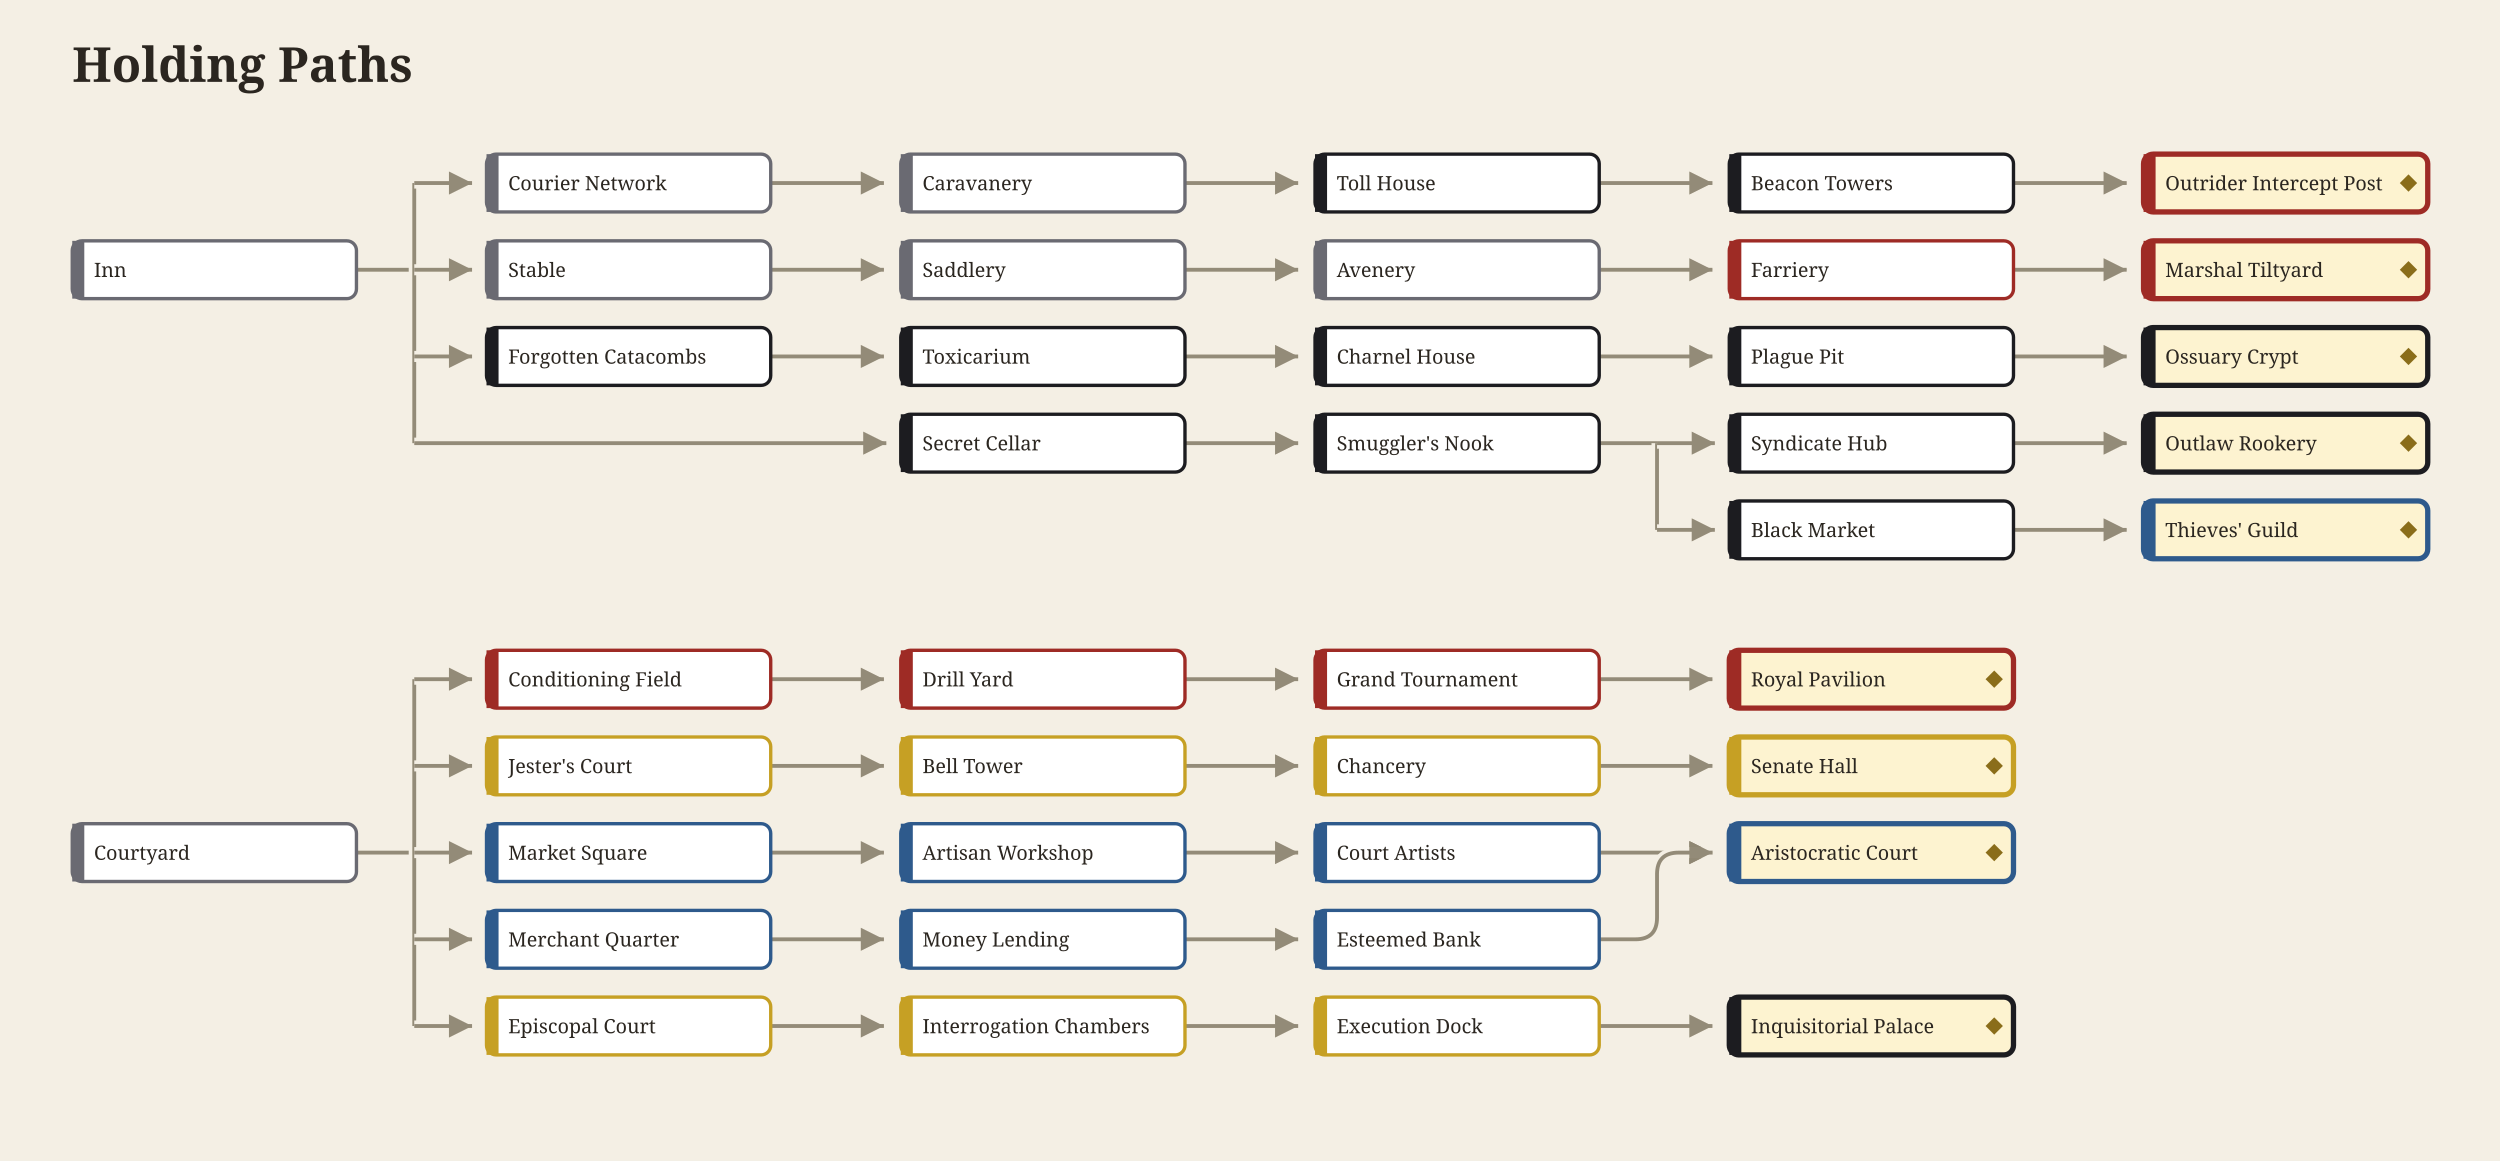
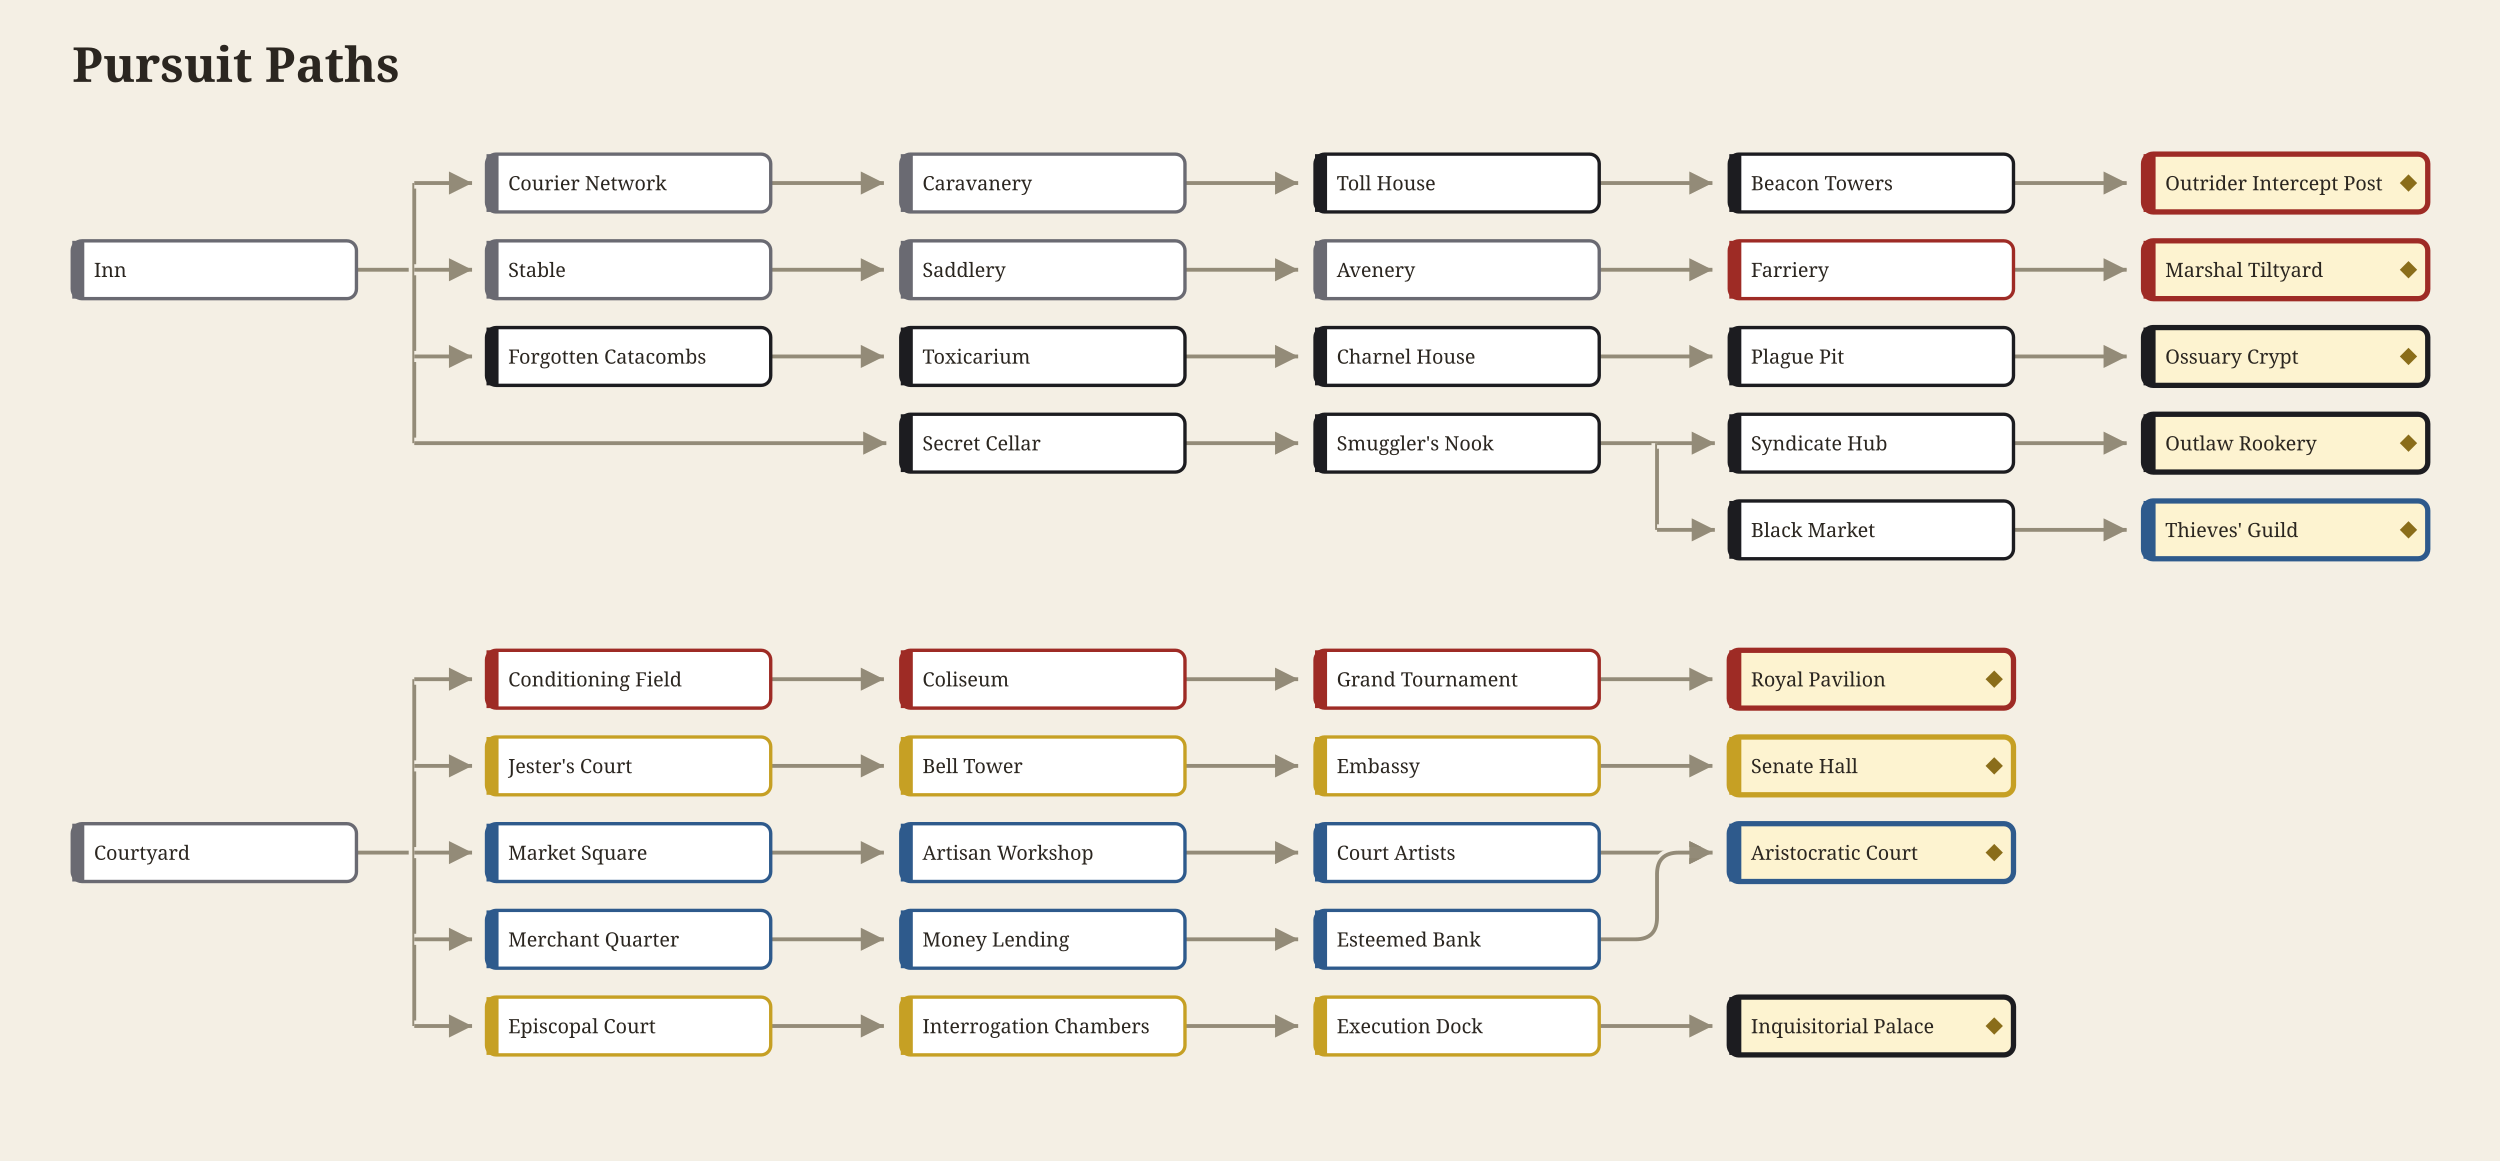
<svg xmlns="http://www.w3.org/2000/svg" width="1038" height="482" viewBox="0 0 1038 482" font-family="Georgia, serif">
  <rect width="1038" height="482" fill="#f4efe4" />
  <defs>
    <marker id="arw-2E5A8C" markerWidth="7" markerHeight="7" refX="6" refY="3" orient="auto">
      <path d="M0,0 L6,3 L0,6 Z" fill="#2E5A8C" />
    </marker>
    <marker id="arw-9E2B25" markerWidth="7" markerHeight="7" refX="6" refY="3" orient="auto">
      <path d="M0,0 L6,3 L0,6 Z" fill="#9E2B25" />
    </marker>
    <marker id="arw-1c9c8c" markerWidth="7" markerHeight="7" refX="6" refY="3" orient="auto">
      <path d="M0,0 L6,3 L0,6 Z" fill="#1c9c8c" />
    </marker>
    <marker id="arw-C6A024" markerWidth="7" markerHeight="7" refX="6" refY="3" orient="auto">
      <path d="M0,0 L6,3 L0,6 Z" fill="#C6A024" />
    </marker>
    <marker id="arw-6A3D8F" markerWidth="7" markerHeight="7" refX="6" refY="3" orient="auto">
      <path d="M0,0 L6,3 L0,6 Z" fill="#6A3D8F" />
    </marker>
    <marker id="arw-CC6A1A" markerWidth="7" markerHeight="7" refX="6" refY="3" orient="auto">
      <path d="M0,0 L6,3 L0,6 Z" fill="#CC6A1A" />
    </marker>
    <marker id="arw-3a7d3a" markerWidth="7" markerHeight="7" refX="6" refY="3" orient="auto">
      <path d="M0,0 L6,3 L0,6 Z" fill="#3a7d3a" />
    </marker>
    <marker id="arw-b5347a" markerWidth="7" markerHeight="7" refX="6" refY="3" orient="auto">
      <path d="M0,0 L6,3 L0,6 Z" fill="#b5347a" />
    </marker>
    <marker id="arw-2b6f9e" markerWidth="7" markerHeight="7" refX="6" refY="3" orient="auto">
      <path d="M0,0 L6,3 L0,6 Z" fill="#2b6f9e" />
    </marker>
    <marker id="arw-8a6d1a" markerWidth="7" markerHeight="7" refX="6" refY="3" orient="auto">
      <path d="M0,0 L6,3 L0,6 Z" fill="#8a6d1a" />
    </marker>
    <marker id="arw-5f5647" markerWidth="7" markerHeight="7" refX="6" refY="3" orient="auto">
      <path d="M0,0 L6,3 L0,6 Z" fill="#5f5647" />
    </marker>
    <marker id="arw-7a2ea0" markerWidth="7" markerHeight="7" refX="6" refY="3" orient="auto">
      <path d="M0,0 L6,3 L0,6 Z" fill="#7a2ea0" />
    </marker>
    <marker id="arw-0f8a7e" markerWidth="7" markerHeight="7" refX="6" refY="3" orient="auto">
      <path d="M0,0 L6,3 L0,6 Z" fill="#0f8a7e" />
    </marker>
    <marker id="arw-a83232" markerWidth="7" markerHeight="7" refX="6" refY="3" orient="auto">
      <path d="M0,0 L6,3 L0,6 Z" fill="#a83232" />
    </marker>
    <marker id="arw-8f8672" markerWidth="7" markerHeight="7" refX="6" refY="3" orient="auto">
      <path d="M0,0 L6,3 L0,6 Z" fill="#8f8672" />
    </marker>
  </defs>
-   <text x="30" y="34" font-size="20" font-weight="bold" fill="#2b2620">Holding Paths</text>
+   <text x="30" y="34" font-size="20" font-weight="bold" fill="#2b2620">Pursuit Paths</text>
  <path d="M148,112 L172,112" fill="none" stroke="#f4efe4" stroke-width="4.6" opacity="1" />
  <path d="M148,112 L172,112" fill="none" stroke="#8f8672" stroke-width="1.6" opacity="0.95" />
  <path d="M172,76 L172,184" fill="none" stroke="#f4efe4" stroke-width="4.6" opacity="1" />
  <path d="M172,76 L172,184" fill="none" stroke="#8f8672" stroke-width="1.6" opacity="0.95" />
  <path d="M172,112 L196,112" fill="none" stroke="#f4efe4" stroke-width="4.6" opacity="1" />
  <path d="M172,112 L196,112" fill="none" stroke="#8f8672" stroke-width="1.6" opacity="0.95" marker-end="url(#arw-8f8672)" />
  <path d="M172,76 L196,76" fill="none" stroke="#f4efe4" stroke-width="4.6" opacity="1" />
  <path d="M172,76 L196,76" fill="none" stroke="#8f8672" stroke-width="1.6" opacity="0.95" marker-end="url(#arw-8f8672)" />
  <path d="M172,184 L368,184" fill="none" stroke="#f4efe4" stroke-width="4.6" opacity="1" />
  <path d="M172,184 L368,184" fill="none" stroke="#8f8672" stroke-width="1.6" opacity="0.95" marker-end="url(#arw-8f8672)" />
  <path d="M172,148 L196,148" fill="none" stroke="#f4efe4" stroke-width="4.6" opacity="1" />
  <path d="M172,148 L196,148" fill="none" stroke="#8f8672" stroke-width="1.6" opacity="0.95" marker-end="url(#arw-8f8672)" />
  <path d="M320,112 L367,112" fill="none" stroke="#f4efe4" stroke-width="4.6" opacity="1" />
  <path d="M320,112 L367,112" fill="none" stroke="#8f8672" stroke-width="1.6" opacity="0.95" marker-end="url(#arw-8f8672)" />
  <path d="M320,148 L367,148" fill="none" stroke="#f4efe4" stroke-width="4.6" opacity="1" />
  <path d="M320,148 L367,148" fill="none" stroke="#8f8672" stroke-width="1.6" opacity="0.95" marker-end="url(#arw-8f8672)" />
  <path d="M320,76 L367,76" fill="none" stroke="#f4efe4" stroke-width="4.6" opacity="1" />
  <path d="M320,76 L367,76" fill="none" stroke="#8f8672" stroke-width="1.6" opacity="0.95" marker-end="url(#arw-8f8672)" />
  <path d="M492,112 L539,112" fill="none" stroke="#f4efe4" stroke-width="4.6" opacity="1" />
  <path d="M492,112 L539,112" fill="none" stroke="#8f8672" stroke-width="1.6" opacity="0.95" marker-end="url(#arw-8f8672)" />
  <path d="M492,148 L539,148" fill="none" stroke="#f4efe4" stroke-width="4.6" opacity="1" />
  <path d="M492,148 L539,148" fill="none" stroke="#8f8672" stroke-width="1.6" opacity="0.95" marker-end="url(#arw-8f8672)" />
  <path d="M492,184 L539,184" fill="none" stroke="#f4efe4" stroke-width="4.6" opacity="1" />
  <path d="M492,184 L539,184" fill="none" stroke="#8f8672" stroke-width="1.6" opacity="0.95" marker-end="url(#arw-8f8672)" />
  <path d="M492,76 L539,76" fill="none" stroke="#f4efe4" stroke-width="4.6" opacity="1" />
  <path d="M492,76 L539,76" fill="none" stroke="#8f8672" stroke-width="1.6" opacity="0.95" marker-end="url(#arw-8f8672)" />
  <path d="M664,112 L711,112" fill="none" stroke="#f4efe4" stroke-width="4.6" opacity="1" />
  <path d="M664,112 L711,112" fill="none" stroke="#8f8672" stroke-width="1.6" opacity="0.95" marker-end="url(#arw-8f8672)" />
  <path d="M664,148 L711,148" fill="none" stroke="#f4efe4" stroke-width="4.6" opacity="1" />
  <path d="M664,148 L711,148" fill="none" stroke="#8f8672" stroke-width="1.6" opacity="0.95" marker-end="url(#arw-8f8672)" />
  <path d="M664,184 L688,184" fill="none" stroke="#f4efe4" stroke-width="4.6" opacity="1" />
  <path d="M664,184 L688,184" fill="none" stroke="#8f8672" stroke-width="1.6" opacity="0.95" />
  <path d="M688,184 L688,220" fill="none" stroke="#f4efe4" stroke-width="4.6" opacity="1" />
  <path d="M688,184 L688,220" fill="none" stroke="#8f8672" stroke-width="1.6" opacity="0.95" />
  <path d="M688,184 L712,184" fill="none" stroke="#f4efe4" stroke-width="4.6" opacity="1" />
  <path d="M688,184 L712,184" fill="none" stroke="#8f8672" stroke-width="1.6" opacity="0.95" marker-end="url(#arw-8f8672)" />
  <path d="M688,220 L712,220" fill="none" stroke="#f4efe4" stroke-width="4.6" opacity="1" />
  <path d="M688,220 L712,220" fill="none" stroke="#8f8672" stroke-width="1.6" opacity="0.95" marker-end="url(#arw-8f8672)" />
  <path d="M664,76 L711,76" fill="none" stroke="#f4efe4" stroke-width="4.6" opacity="1" />
  <path d="M664,76 L711,76" fill="none" stroke="#8f8672" stroke-width="1.6" opacity="0.95" marker-end="url(#arw-8f8672)" />
  <path d="M836,112 L883,112" fill="none" stroke="#f4efe4" stroke-width="4.6" opacity="1" />
  <path d="M836,112 L883,112" fill="none" stroke="#8f8672" stroke-width="1.6" opacity="0.95" marker-end="url(#arw-8f8672)" />
  <path d="M836,148 L883,148" fill="none" stroke="#f4efe4" stroke-width="4.6" opacity="1" />
  <path d="M836,148 L883,148" fill="none" stroke="#8f8672" stroke-width="1.6" opacity="0.95" marker-end="url(#arw-8f8672)" />
  <path d="M836,184 L883,184" fill="none" stroke="#f4efe4" stroke-width="4.6" opacity="1" />
  <path d="M836,184 L883,184" fill="none" stroke="#8f8672" stroke-width="1.6" opacity="0.95" marker-end="url(#arw-8f8672)" />
  <path d="M836,76 L883,76" fill="none" stroke="#f4efe4" stroke-width="4.6" opacity="1" />
  <path d="M836,76 L883,76" fill="none" stroke="#8f8672" stroke-width="1.6" opacity="0.95" marker-end="url(#arw-8f8672)" />
  <path d="M836,220 L883,220" fill="none" stroke="#f4efe4" stroke-width="4.6" opacity="1" />
  <path d="M836,220 L883,220" fill="none" stroke="#8f8672" stroke-width="1.6" opacity="0.95" marker-end="url(#arw-8f8672)" />
  <rect x="30" y="100" width="118" height="24" rx="4" fill="#ffffff" stroke="#6a6a72" stroke-width="1.4" />
  <rect x="30" y="100" width="5" height="24" fill="#6a6a72" />
  <text x="39" y="115" font-size="8.2" fill="#2b2620">Inn</text>
  <rect x="202" y="100" width="118" height="24" rx="4" fill="#ffffff" stroke="#6a6a72" stroke-width="1.4" />
  <rect x="202" y="100" width="5" height="24" fill="#6a6a72" />
  <text x="211" y="115" font-size="8.2" fill="#2b2620">Stable</text>
  <rect x="202" y="136" width="118" height="24" rx="4" fill="#ffffff" stroke="#1c1c20" stroke-width="1.4" />
  <rect x="202" y="136" width="5" height="24" fill="#1c1c20" />
  <text x="211" y="151" font-size="8.2" fill="#2b2620">Forgotten Catacombs</text>
  <rect x="202" y="64" width="118" height="24" rx="4" fill="#ffffff" stroke="#6a6a72" stroke-width="1.4" />
  <rect x="202" y="64" width="5" height="24" fill="#6a6a72" />
  <text x="211" y="79" font-size="8.2" fill="#2b2620">Courier Network</text>
  <rect x="374" y="100" width="118" height="24" rx="4" fill="#ffffff" stroke="#6a6a72" stroke-width="1.4" />
  <rect x="374" y="100" width="5" height="24" fill="#6a6a72" />
  <text x="383" y="115" font-size="8.2" fill="#2b2620">Saddlery</text>
  <rect x="374" y="136" width="118" height="24" rx="4" fill="#ffffff" stroke="#1c1c20" stroke-width="1.4" />
  <rect x="374" y="136" width="5" height="24" fill="#1c1c20" />
  <text x="383" y="151" font-size="8.2" fill="#2b2620">Toxicarium</text>
  <rect x="374" y="172" width="118" height="24" rx="4" fill="#ffffff" stroke="#1c1c20" stroke-width="1.4" />
  <rect x="374" y="172" width="5" height="24" fill="#1c1c20" />
  <text x="383" y="187" font-size="8.2" fill="#2b2620">Secret Cellar</text>
  <rect x="374" y="64" width="118" height="24" rx="4" fill="#ffffff" stroke="#6a6a72" stroke-width="1.4" />
  <rect x="374" y="64" width="5" height="24" fill="#6a6a72" />
  <text x="383" y="79" font-size="8.2" fill="#2b2620">Caravanery</text>
  <rect x="546" y="100" width="118" height="24" rx="4" fill="#ffffff" stroke="#6a6a72" stroke-width="1.4" />
  <rect x="546" y="100" width="5" height="24" fill="#6a6a72" />
  <text x="555" y="115" font-size="8.2" fill="#2b2620">Avenery</text>
  <rect x="546" y="136" width="118" height="24" rx="4" fill="#ffffff" stroke="#1c1c20" stroke-width="1.4" />
  <rect x="546" y="136" width="5" height="24" fill="#1c1c20" />
  <text x="555" y="151" font-size="8.2" fill="#2b2620">Charnel House</text>
  <rect x="546" y="172" width="118" height="24" rx="4" fill="#ffffff" stroke="#1c1c20" stroke-width="1.4" />
  <rect x="546" y="172" width="5" height="24" fill="#1c1c20" />
  <text x="555" y="187" font-size="8.2" fill="#2b2620">Smuggler's Nook</text>
  <rect x="546" y="64" width="118" height="24" rx="4" fill="#ffffff" stroke="#1c1c20" stroke-width="1.4" />
  <rect x="546" y="64" width="5" height="24" fill="#1c1c20" />
  <text x="555" y="79" font-size="8.2" fill="#2b2620">Toll House</text>
  <rect x="718" y="100" width="118" height="24" rx="4" fill="#ffffff" stroke="#9E2B25" stroke-width="1.4" />
  <rect x="718" y="100" width="5" height="24" fill="#9E2B25" />
  <text x="727" y="115" font-size="8.2" fill="#2b2620">Farriery</text>
  <rect x="718" y="136" width="118" height="24" rx="4" fill="#ffffff" stroke="#1c1c20" stroke-width="1.4" />
  <rect x="718" y="136" width="5" height="24" fill="#1c1c20" />
  <text x="727" y="151" font-size="8.2" fill="#2b2620">Plague Pit</text>
  <rect x="718" y="172" width="118" height="24" rx="4" fill="#ffffff" stroke="#1c1c20" stroke-width="1.4" />
  <rect x="718" y="172" width="5" height="24" fill="#1c1c20" />
  <text x="727" y="187" font-size="8.2" fill="#2b2620">Syndicate Hub</text>
  <rect x="718" y="64" width="118" height="24" rx="4" fill="#ffffff" stroke="#1c1c20" stroke-width="1.4" />
  <rect x="718" y="64" width="5" height="24" fill="#1c1c20" />
  <text x="727" y="79" font-size="8.2" fill="#2b2620">Beacon Towers</text>
  <rect x="718" y="208" width="118" height="24" rx="4" fill="#ffffff" stroke="#1c1c20" stroke-width="1.4" />
  <rect x="718" y="208" width="5" height="24" fill="#1c1c20" />
  <text x="727" y="223" font-size="8.2" fill="#2b2620">Black Market</text>
  <rect x="890" y="100" width="118" height="24" rx="4" fill="#fdf3d0" stroke="#9E2B25" stroke-width="2.2" />
  <rect x="890" y="100" width="5" height="24" fill="#9E2B25" />
  <text x="899" y="115" font-size="8.2" fill="#2b2620">Marshal Tiltyard</text>
  <polygon points="1000.0,108.4 1003.6,112.0 1000.0,115.6 996.4,112.0" fill="#8a6d1a" />
  <rect x="890" y="136" width="118" height="24" rx="4" fill="#fdf3d0" stroke="#1c1c20" stroke-width="2.2" />
  <rect x="890" y="136" width="5" height="24" fill="#1c1c20" />
  <text x="899" y="151" font-size="8.2" fill="#2b2620">Ossuary Crypt</text>
  <polygon points="1000.0,144.4 1003.6,148.0 1000.0,151.6 996.4,148.0" fill="#8a6d1a" />
  <rect x="890" y="172" width="118" height="24" rx="4" fill="#fdf3d0" stroke="#1c1c20" stroke-width="2.2" />
  <rect x="890" y="172" width="5" height="24" fill="#1c1c20" />
  <text x="899" y="187" font-size="8.2" fill="#2b2620">Outlaw Rookery</text>
  <polygon points="1000.0,180.4 1003.6,184.0 1000.0,187.6 996.4,184.0" fill="#8a6d1a" />
  <rect x="890" y="64" width="118" height="24" rx="4" fill="#fdf3d0" stroke="#9E2B25" stroke-width="2.2" />
  <rect x="890" y="64" width="5" height="24" fill="#9E2B25" />
  <text x="899" y="79" font-size="8.2" fill="#2b2620">Outrider Intercept Post</text>
  <polygon points="1000.0,72.4 1003.6,76.0 1000.0,79.6 996.4,76.0" fill="#8a6d1a" />
  <rect x="890" y="208" width="118" height="24" rx="4" fill="#fdf3d0" stroke="#2E5A8C" stroke-width="2.2" />
  <rect x="890" y="208" width="5" height="24" fill="#2E5A8C" />
  <text x="899" y="223" font-size="8.2" fill="#2b2620">Thieves' Guild</text>
  <polygon points="1000.0,216.4 1003.6,220.0 1000.0,223.6 996.4,220.0" fill="#8a6d1a" />
  <path d="M148,354 L172,354" fill="none" stroke="#f4efe4" stroke-width="4.6" opacity="1" />
  <path d="M148,354 L172,354" fill="none" stroke="#8f8672" stroke-width="1.6" opacity="0.95" />
  <path d="M172,282 L172,426" fill="none" stroke="#f4efe4" stroke-width="4.6" opacity="1" />
  <path d="M172,282 L172,426" fill="none" stroke="#8f8672" stroke-width="1.6" opacity="0.95" />
  <path d="M172,354 L196,354" fill="none" stroke="#f4efe4" stroke-width="4.6" opacity="1" />
  <path d="M172,354 L196,354" fill="none" stroke="#8f8672" stroke-width="1.6" opacity="0.95" marker-end="url(#arw-8f8672)" />
  <path d="M172,390 L196,390" fill="none" stroke="#f4efe4" stroke-width="4.6" opacity="1" />
  <path d="M172,390 L196,390" fill="none" stroke="#8f8672" stroke-width="1.6" opacity="0.95" marker-end="url(#arw-8f8672)" />
  <path d="M172,318 L196,318" fill="none" stroke="#f4efe4" stroke-width="4.6" opacity="1" />
  <path d="M172,318 L196,318" fill="none" stroke="#8f8672" stroke-width="1.6" opacity="0.95" marker-end="url(#arw-8f8672)" />
  <path d="M172,426 L196,426" fill="none" stroke="#f4efe4" stroke-width="4.6" opacity="1" />
  <path d="M172,426 L196,426" fill="none" stroke="#8f8672" stroke-width="1.6" opacity="0.95" marker-end="url(#arw-8f8672)" />
  <path d="M172,282 L196,282" fill="none" stroke="#f4efe4" stroke-width="4.6" opacity="1" />
  <path d="M172,282 L196,282" fill="none" stroke="#8f8672" stroke-width="1.6" opacity="0.95" marker-end="url(#arw-8f8672)" />
  <path d="M320,354 L367,354" fill="none" stroke="#f4efe4" stroke-width="4.6" opacity="1" />
  <path d="M320,354 L367,354" fill="none" stroke="#8f8672" stroke-width="1.6" opacity="0.95" marker-end="url(#arw-8f8672)" />
  <path d="M320,390 L367,390" fill="none" stroke="#f4efe4" stroke-width="4.6" opacity="1" />
  <path d="M320,390 L367,390" fill="none" stroke="#8f8672" stroke-width="1.6" opacity="0.95" marker-end="url(#arw-8f8672)" />
  <path d="M320,426 L367,426" fill="none" stroke="#f4efe4" stroke-width="4.6" opacity="1" />
  <path d="M320,426 L367,426" fill="none" stroke="#8f8672" stroke-width="1.6" opacity="0.95" marker-end="url(#arw-8f8672)" />
  <path d="M320,282 L367,282" fill="none" stroke="#f4efe4" stroke-width="4.6" opacity="1" />
  <path d="M320,282 L367,282" fill="none" stroke="#8f8672" stroke-width="1.6" opacity="0.95" marker-end="url(#arw-8f8672)" />
  <path d="M320,318 L367,318" fill="none" stroke="#f4efe4" stroke-width="4.6" opacity="1" />
  <path d="M320,318 L367,318" fill="none" stroke="#8f8672" stroke-width="1.6" opacity="0.95" marker-end="url(#arw-8f8672)" />
  <path d="M492,354 L539,354" fill="none" stroke="#f4efe4" stroke-width="4.6" opacity="1" />
  <path d="M492,354 L539,354" fill="none" stroke="#8f8672" stroke-width="1.6" opacity="0.95" marker-end="url(#arw-8f8672)" />
  <path d="M492,390 L539,390" fill="none" stroke="#f4efe4" stroke-width="4.6" opacity="1" />
  <path d="M492,390 L539,390" fill="none" stroke="#8f8672" stroke-width="1.6" opacity="0.95" marker-end="url(#arw-8f8672)" />
  <path d="M492,426 L539,426" fill="none" stroke="#f4efe4" stroke-width="4.6" opacity="1" />
  <path d="M492,426 L539,426" fill="none" stroke="#8f8672" stroke-width="1.6" opacity="0.95" marker-end="url(#arw-8f8672)" />
  <path d="M492,282 L539,282" fill="none" stroke="#f4efe4" stroke-width="4.6" opacity="1" />
  <path d="M492,282 L539,282" fill="none" stroke="#8f8672" stroke-width="1.6" opacity="0.95" marker-end="url(#arw-8f8672)" />
  <path d="M492,318 L539,318" fill="none" stroke="#f4efe4" stroke-width="4.6" opacity="1" />
  <path d="M492,318 L539,318" fill="none" stroke="#8f8672" stroke-width="1.6" opacity="0.95" marker-end="url(#arw-8f8672)" />
  <path d="M664,354 L711,354" fill="none" stroke="#f4efe4" stroke-width="4.6" opacity="1" />
  <path d="M664,354 L711,354" fill="none" stroke="#8f8672" stroke-width="1.6" opacity="0.95" marker-end="url(#arw-8f8672)" />
  <path d="M664,390 L679,390 Q688,390 688,381 L688,363 Q688,354 697,354 L711,354" fill="none" stroke="#f4efe4" stroke-width="4.6" opacity="1" />
  <path d="M664,390 L679,390 Q688,390 688,381 L688,363 Q688,354 697,354 L711,354" fill="none" stroke="#8f8672" stroke-width="1.6" opacity="0.95" marker-end="url(#arw-8f8672)" />
  <path d="M664,426 L711,426" fill="none" stroke="#f4efe4" stroke-width="4.6" opacity="1" />
  <path d="M664,426 L711,426" fill="none" stroke="#8f8672" stroke-width="1.6" opacity="0.95" marker-end="url(#arw-8f8672)" />
  <path d="M664,282 L711,282" fill="none" stroke="#f4efe4" stroke-width="4.6" opacity="1" />
  <path d="M664,282 L711,282" fill="none" stroke="#8f8672" stroke-width="1.6" opacity="0.95" marker-end="url(#arw-8f8672)" />
  <path d="M664,318 L711,318" fill="none" stroke="#f4efe4" stroke-width="4.6" opacity="1" />
  <path d="M664,318 L711,318" fill="none" stroke="#8f8672" stroke-width="1.6" opacity="0.95" marker-end="url(#arw-8f8672)" />
  <rect x="30" y="342" width="118" height="24" rx="4" fill="#ffffff" stroke="#6a6a72" stroke-width="1.4" />
  <rect x="30" y="342" width="5" height="24" fill="#6a6a72" />
  <text x="39" y="357" font-size="8.2" fill="#2b2620">Courtyard</text>
  <rect x="202" y="342" width="118" height="24" rx="4" fill="#ffffff" stroke="#2E5A8C" stroke-width="1.4" />
  <rect x="202" y="342" width="5" height="24" fill="#2E5A8C" />
  <text x="211" y="357" font-size="8.2" fill="#2b2620">Market Square</text>
  <rect x="202" y="378" width="118" height="24" rx="4" fill="#ffffff" stroke="#2E5A8C" stroke-width="1.4" />
  <rect x="202" y="378" width="5" height="24" fill="#2E5A8C" />
  <text x="211" y="393" font-size="8.2" fill="#2b2620">Merchant Quarter</text>
  <rect x="202" y="414" width="118" height="24" rx="4" fill="#ffffff" stroke="#C6A024" stroke-width="1.4" />
  <rect x="202" y="414" width="5" height="24" fill="#C6A024" />
  <text x="211" y="429" font-size="8.2" fill="#2b2620">Episcopal Court</text>
  <rect x="202" y="270" width="118" height="24" rx="4" fill="#ffffff" stroke="#9E2B25" stroke-width="1.4" />
  <rect x="202" y="270" width="5" height="24" fill="#9E2B25" />
  <text x="211" y="285" font-size="8.2" fill="#2b2620">Conditioning Field</text>
  <rect x="202" y="306" width="118" height="24" rx="4" fill="#ffffff" stroke="#C6A024" stroke-width="1.4" />
  <rect x="202" y="306" width="5" height="24" fill="#C6A024" />
  <text x="211" y="321" font-size="8.2" fill="#2b2620">Jester's Court</text>
  <rect x="374" y="342" width="118" height="24" rx="4" fill="#ffffff" stroke="#2E5A8C" stroke-width="1.4" />
  <rect x="374" y="342" width="5" height="24" fill="#2E5A8C" />
  <text x="383" y="357" font-size="8.2" fill="#2b2620">Artisan Workshop</text>
  <rect x="374" y="378" width="118" height="24" rx="4" fill="#ffffff" stroke="#2E5A8C" stroke-width="1.4" />
  <rect x="374" y="378" width="5" height="24" fill="#2E5A8C" />
  <text x="383" y="393" font-size="8.2" fill="#2b2620">Money Lending</text>
  <rect x="374" y="414" width="118" height="24" rx="4" fill="#ffffff" stroke="#C6A024" stroke-width="1.4" />
  <rect x="374" y="414" width="5" height="24" fill="#C6A024" />
  <text x="383" y="429" font-size="8.2" fill="#2b2620">Interrogation Chambers</text>
  <rect x="374" y="270" width="118" height="24" rx="4" fill="#ffffff" stroke="#9E2B25" stroke-width="1.4" />
  <rect x="374" y="270" width="5" height="24" fill="#9E2B25" />
-   <text x="383" y="285" font-size="8.2" fill="#2b2620">Drill Yard</text>
+   <text x="383" y="285" font-size="8.2" fill="#2b2620">Coliseum</text>
  <rect x="374" y="306" width="118" height="24" rx="4" fill="#ffffff" stroke="#C6A024" stroke-width="1.4" />
  <rect x="374" y="306" width="5" height="24" fill="#C6A024" />
  <text x="383" y="321" font-size="8.2" fill="#2b2620">Bell Tower</text>
  <rect x="546" y="342" width="118" height="24" rx="4" fill="#ffffff" stroke="#2E5A8C" stroke-width="1.4" />
  <rect x="546" y="342" width="5" height="24" fill="#2E5A8C" />
  <text x="555" y="357" font-size="8.2" fill="#2b2620">Court Artists</text>
  <rect x="546" y="378" width="118" height="24" rx="4" fill="#ffffff" stroke="#2E5A8C" stroke-width="1.4" />
  <rect x="546" y="378" width="5" height="24" fill="#2E5A8C" />
  <text x="555" y="393" font-size="8.2" fill="#2b2620">Esteemed Bank</text>
  <rect x="546" y="414" width="118" height="24" rx="4" fill="#ffffff" stroke="#C6A024" stroke-width="1.4" />
  <rect x="546" y="414" width="5" height="24" fill="#C6A024" />
  <text x="555" y="429" font-size="8.2" fill="#2b2620">Execution Dock</text>
  <rect x="546" y="270" width="118" height="24" rx="4" fill="#ffffff" stroke="#9E2B25" stroke-width="1.4" />
  <rect x="546" y="270" width="5" height="24" fill="#9E2B25" />
  <text x="555" y="285" font-size="8.2" fill="#2b2620">Grand Tournament</text>
  <rect x="546" y="306" width="118" height="24" rx="4" fill="#ffffff" stroke="#C6A024" stroke-width="1.4" />
  <rect x="546" y="306" width="5" height="24" fill="#C6A024" />
-   <text x="555" y="321" font-size="8.2" fill="#2b2620">Chancery</text>
+   <text x="555" y="321" font-size="8.2" fill="#2b2620">Embassy</text>
  <rect x="718" y="342" width="118" height="24" rx="4" fill="#fdf3d0" stroke="#2E5A8C" stroke-width="2.2" />
  <rect x="718" y="342" width="5" height="24" fill="#2E5A8C" />
  <text x="727" y="357" font-size="8.2" fill="#2b2620">Aristocratic Court</text>
  <polygon points="828.0,350.4 831.6,354.0 828.0,357.6 824.4,354.0" fill="#8a6d1a" />
  <rect x="718" y="414" width="118" height="24" rx="4" fill="#fdf3d0" stroke="#1c1c20" stroke-width="2.2" />
  <rect x="718" y="414" width="5" height="24" fill="#1c1c20" />
  <text x="727" y="429" font-size="8.2" fill="#2b2620">Inquisitorial Palace</text>
  <polygon points="828.0,422.4 831.6,426.0 828.0,429.6 824.4,426.0" fill="#8a6d1a" />
  <rect x="718" y="270" width="118" height="24" rx="4" fill="#fdf3d0" stroke="#9E2B25" stroke-width="2.2" />
  <rect x="718" y="270" width="5" height="24" fill="#9E2B25" />
  <text x="727" y="285" font-size="8.2" fill="#2b2620">Royal Pavilion</text>
  <polygon points="828.0,278.4 831.6,282.0 828.0,285.6 824.4,282.0" fill="#8a6d1a" />
  <rect x="718" y="306" width="118" height="24" rx="4" fill="#fdf3d0" stroke="#C6A024" stroke-width="2.2" />
  <rect x="718" y="306" width="5" height="24" fill="#C6A024" />
  <text x="727" y="321" font-size="8.2" fill="#2b2620">Senate Hall</text>
  <polygon points="828.0,314.4 831.6,318.0 828.0,321.6 824.4,318.0" fill="#8a6d1a" />
</svg>
